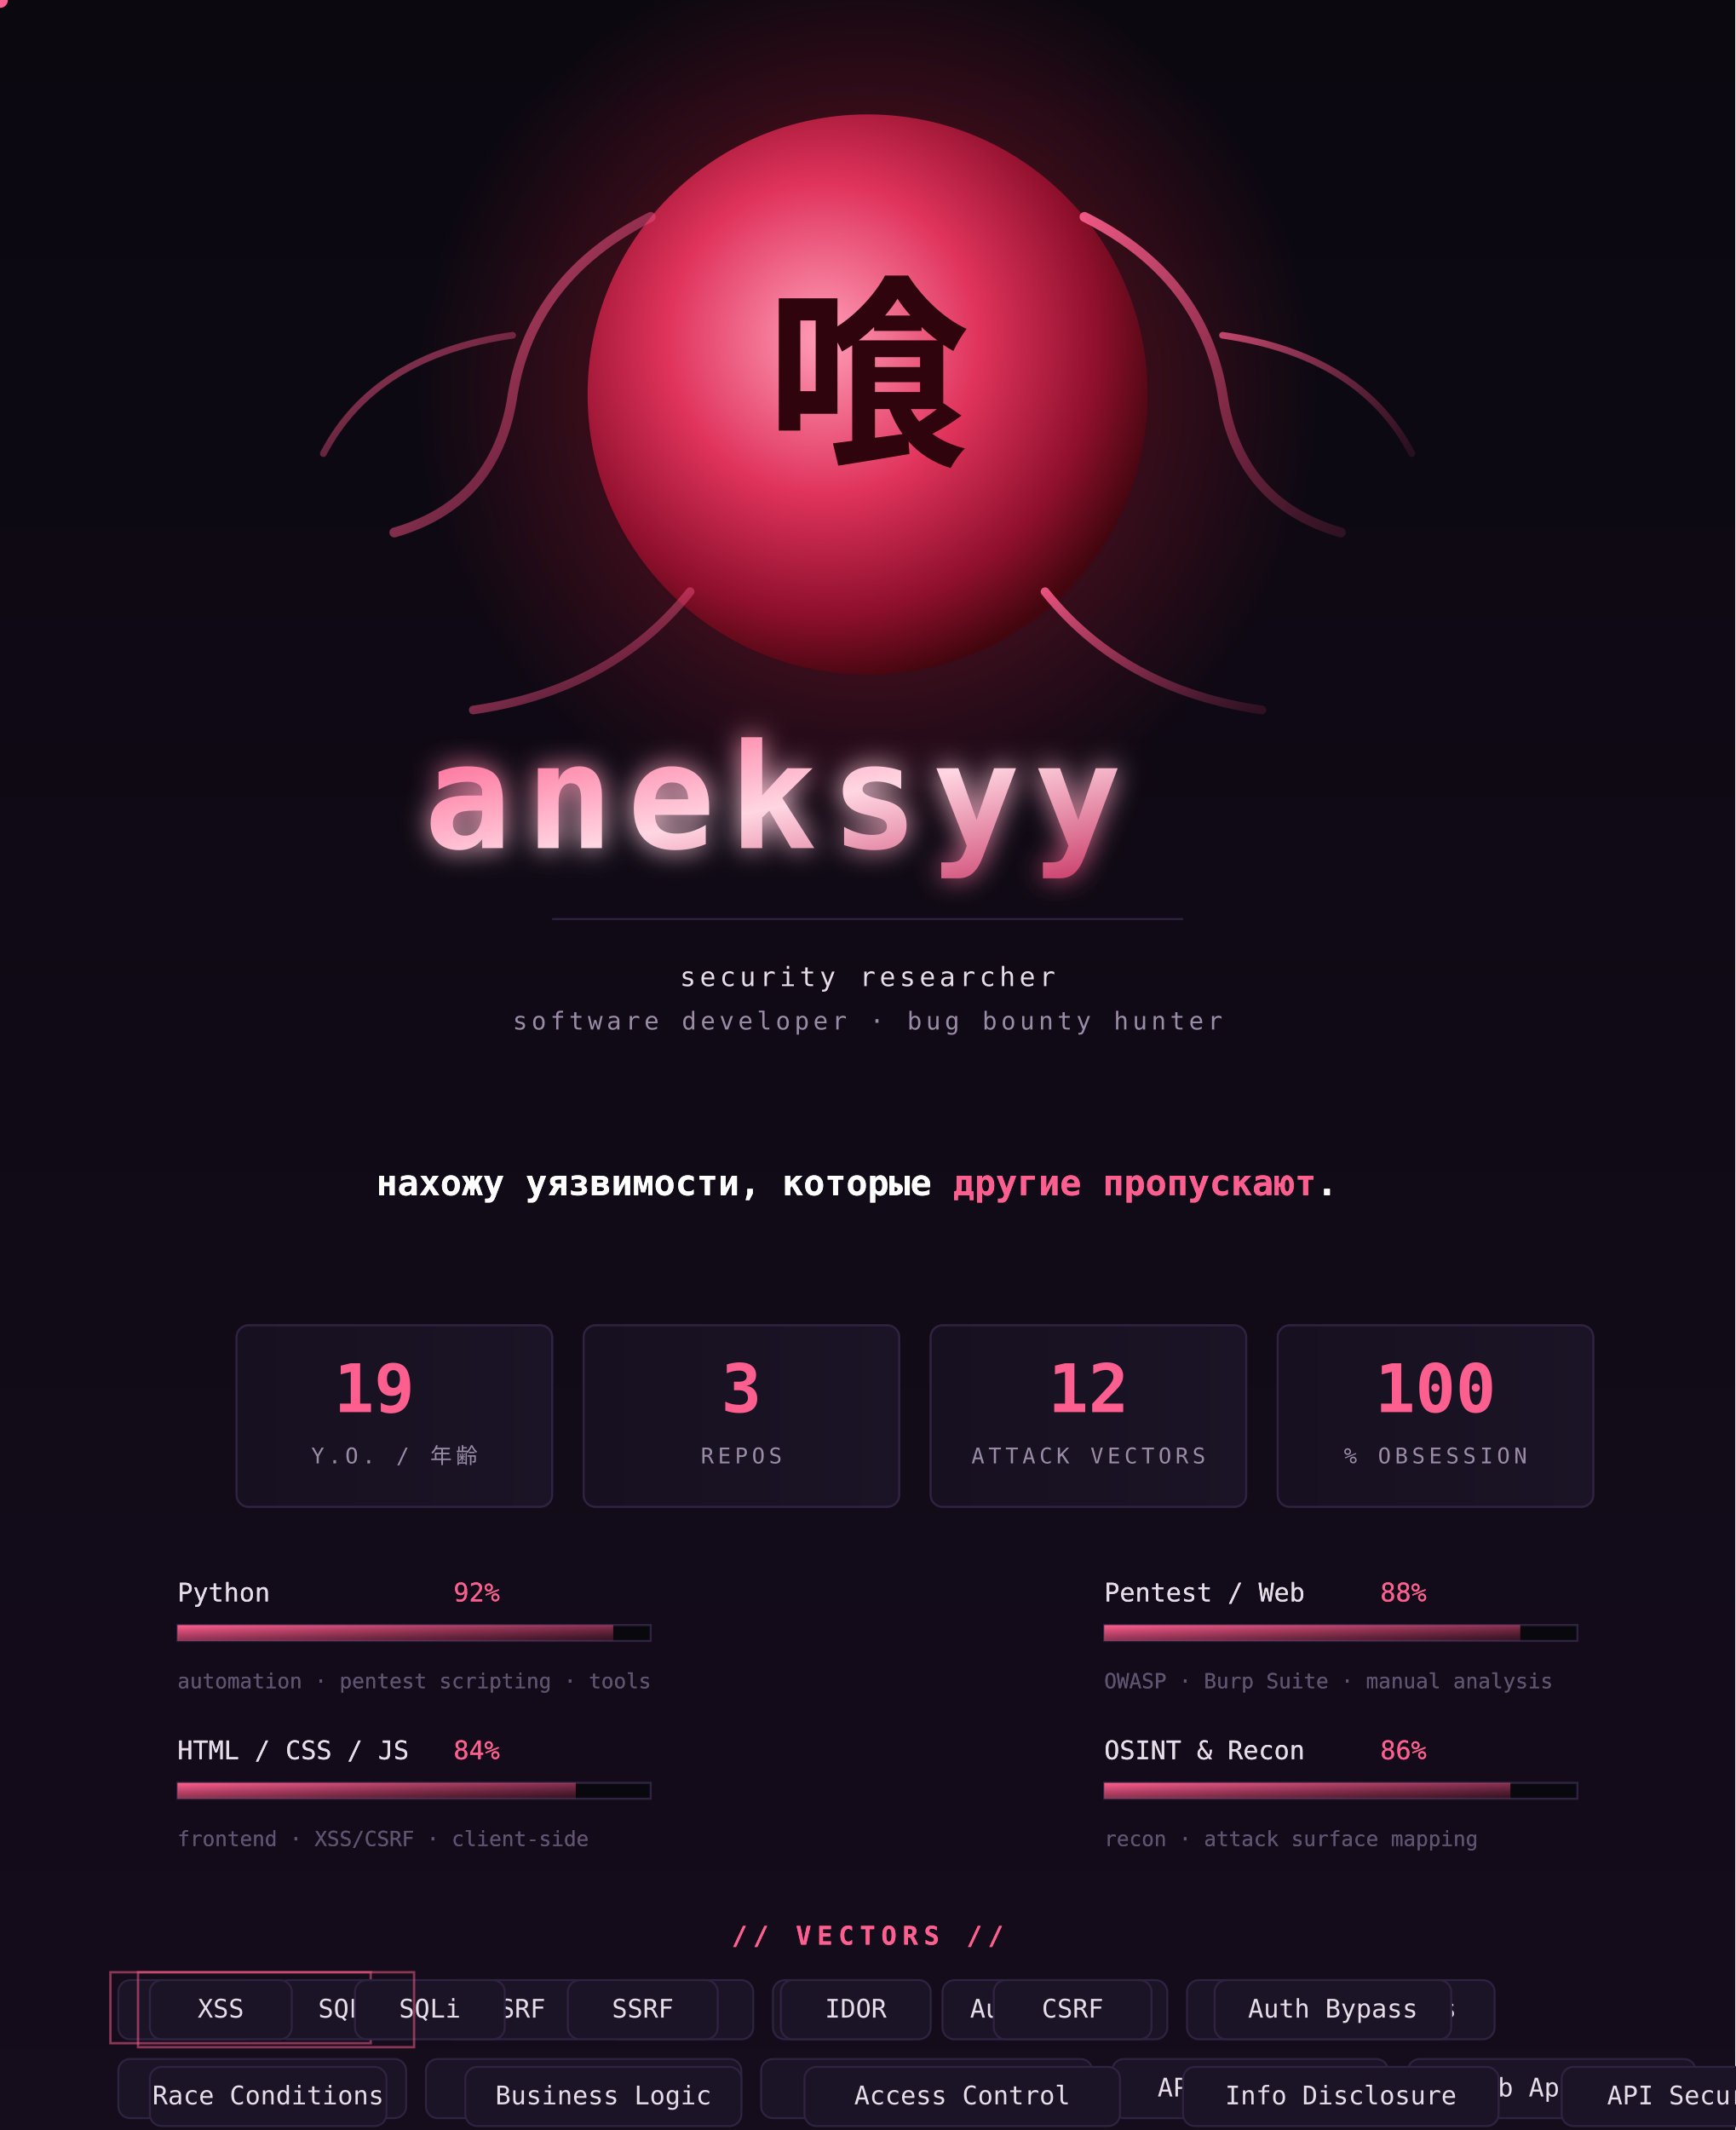
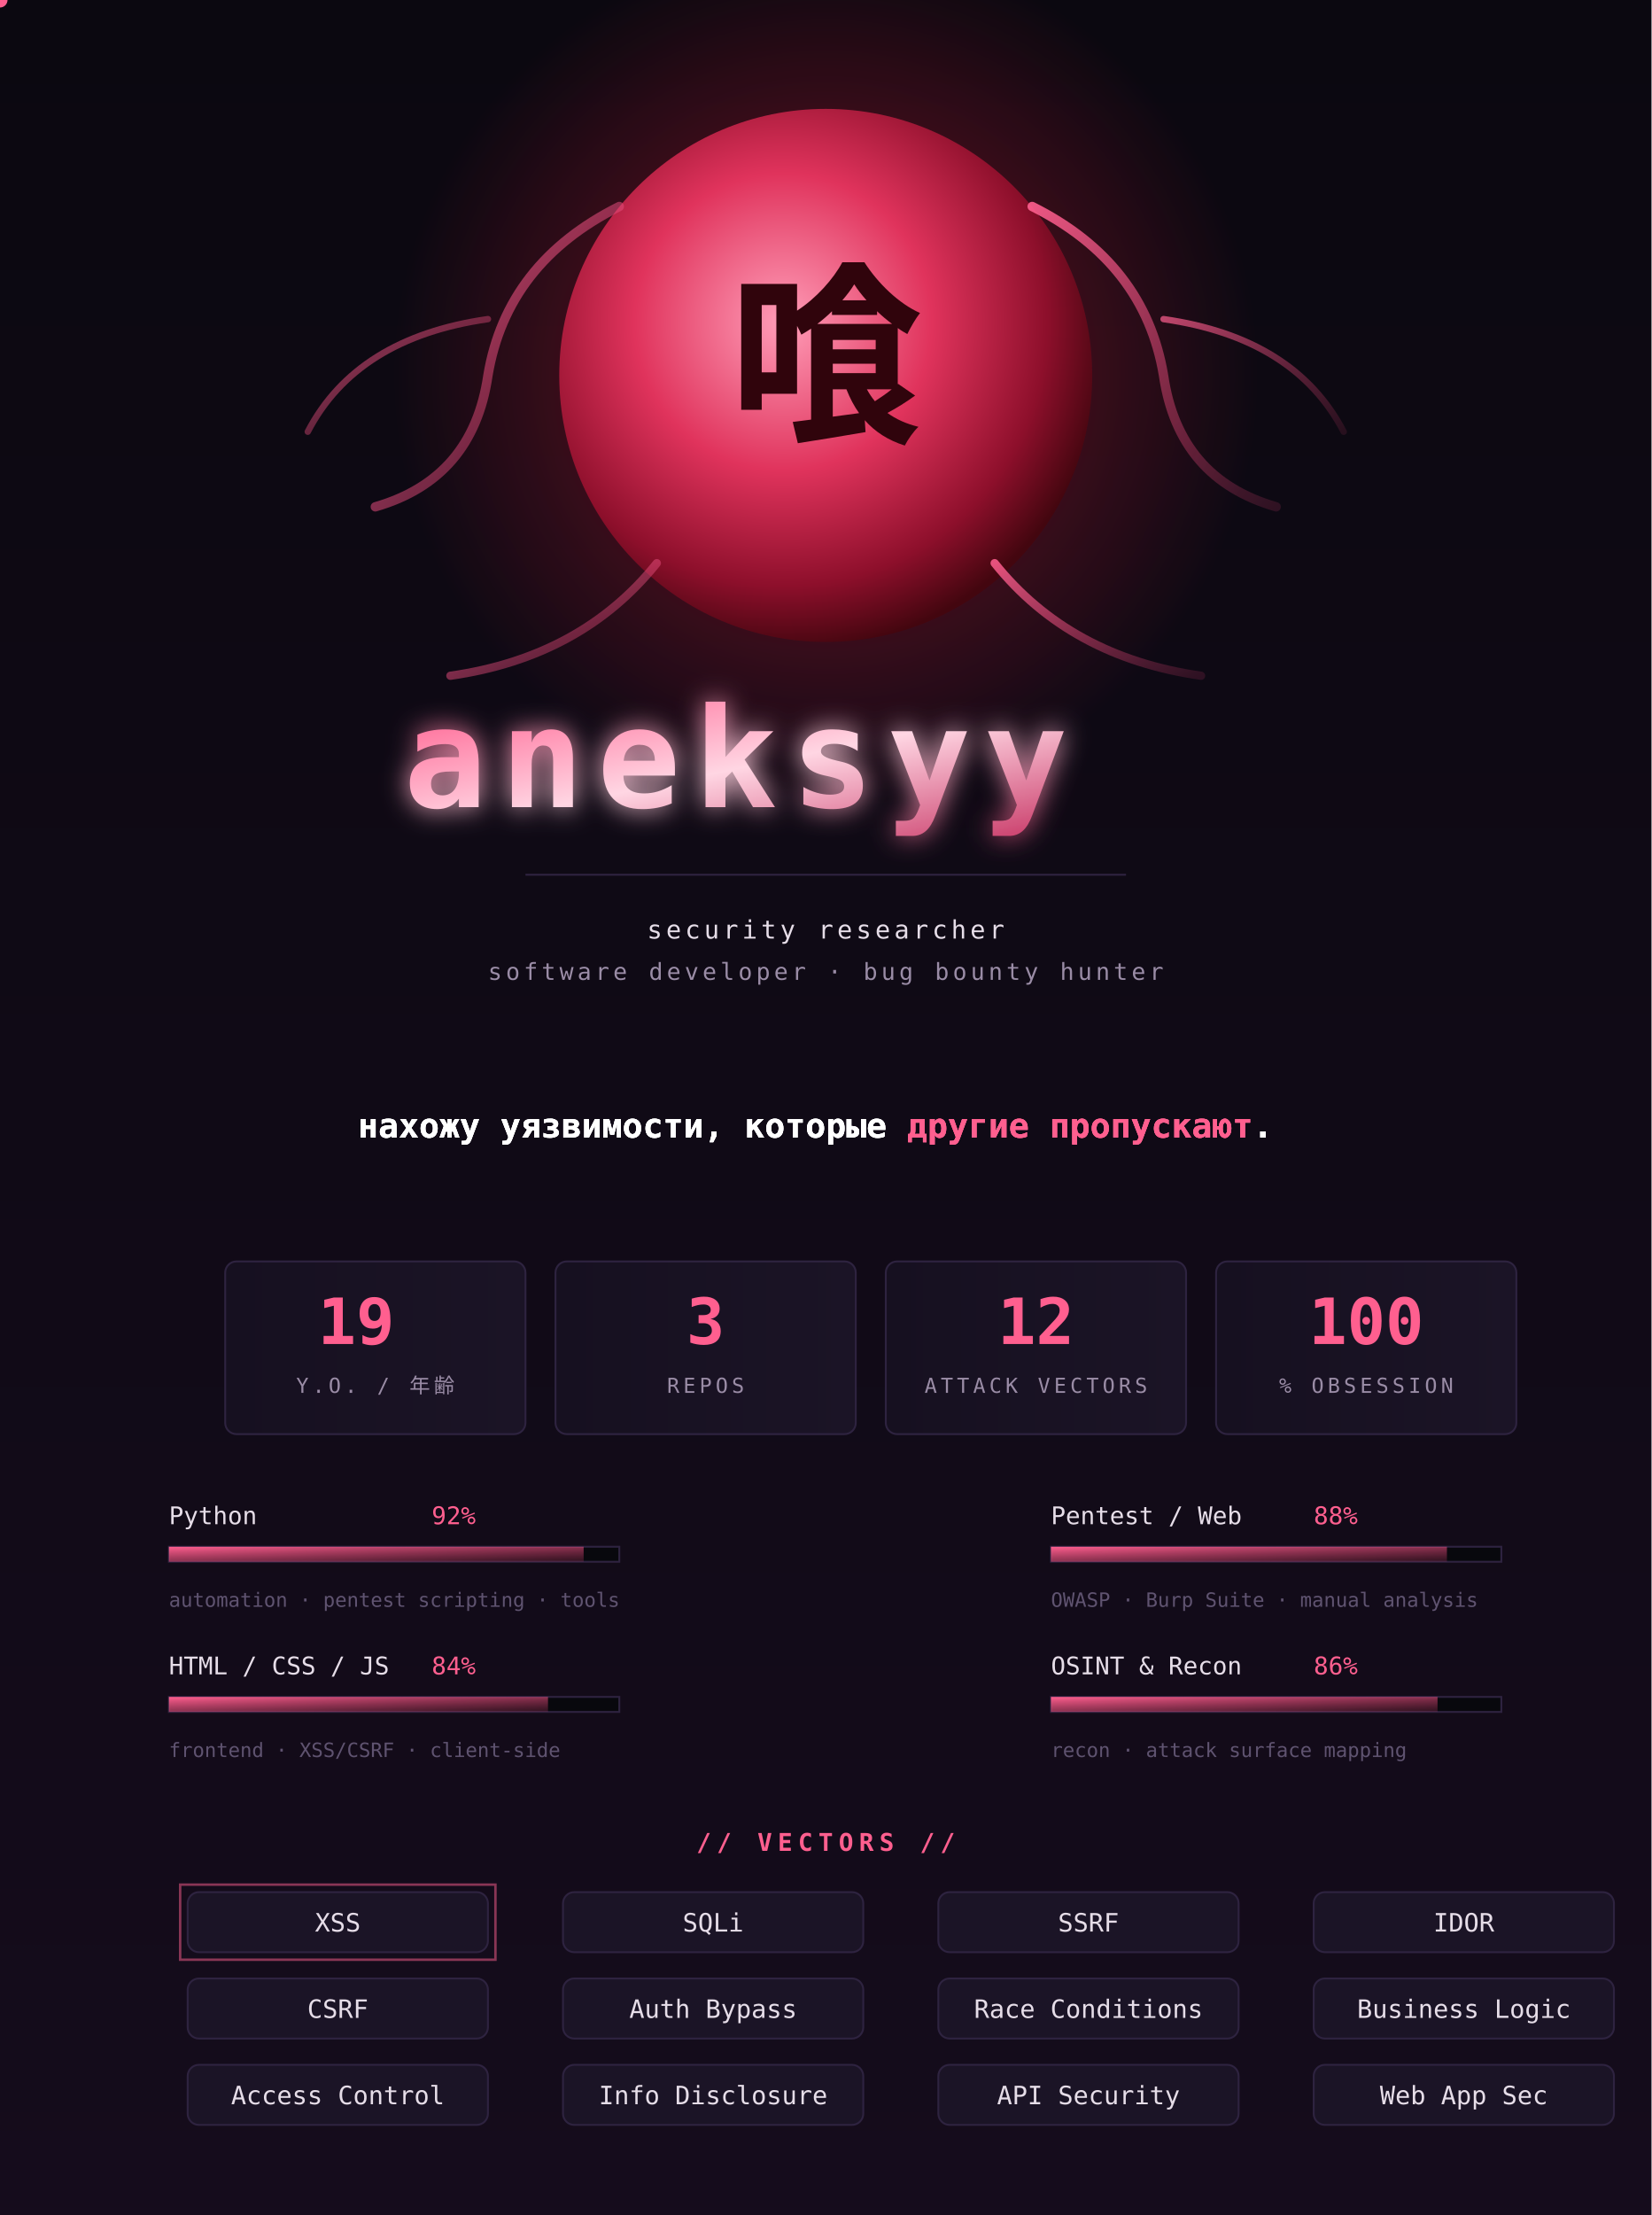
- <svg xmlns="http://www.w3.org/2000/svg" width="880" height="1080" viewBox="0 0 880 1080" font-family="JetBrains Mono, Consolas, monospace">
+ <svg xmlns="http://www.w3.org/2000/svg" width="880" height="1180" viewBox="0 0 880 1180" font-family="JetBrains Mono, Consolas, monospace">
  <defs>
    <radialGradient id="moon" cx="0.42" cy="0.4" r="0.62">
      <stop offset="0" stop-color="#ff9db8" />
      <stop offset="0.45" stop-color="#e0335c" />
      <stop offset="0.8" stop-color="#8d0f2b" />
      <stop offset="1" stop-color="#43060f" />
    </radialGradient>
    <radialGradient id="moonGlow" cx="0.5" cy="0.5" r="0.5">
      <stop offset="0" stop-color="#ff1f3d" stop-opacity="0.45" />
      <stop offset="1" stop-color="#ff1f3d" stop-opacity="0" />
    </radialGradient>
    <linearGradient id="bg" x1="0" y1="0" x2="0" y2="1">
      <stop offset="0" stop-color="#0b0810" />
      <stop offset="1" stop-color="#150c1c" />
    </linearGradient>
    <linearGradient id="kaku" x1="0" y1="0" x2="1" y2="1">
      <stop offset="0" stop-color="#ff5f8f" />
      <stop offset="1" stop-color="#c93a68" stop-opacity="0.2" />
    </linearGradient>
    <linearGradient id="card" x1="0" y1="0" x2="1" y2="0">
      <stop offset="0" stop-color="#161020" />
      <stop offset="1" stop-color="#1b1426" />
    </linearGradient>
  </defs>
-   <rect width="880" height="1080" fill="url(#bg)" />
+   <rect width="880" height="1180" fill="url(#bg)" />
  <circle cx="440" cy="200" r="230" fill="url(#moonGlow)">
    <animate attributeName="r" values="222;244;222" dur="7s" repeatCount="indefinite" />
  </circle>
  <circle cx="440" cy="200" r="142" fill="url(#moon)">
    <animate attributeName="r" values="140;145;140" dur="7s" repeatCount="indefinite" />
    <animate attributeName="opacity" values="0.92;1;0.92" dur="7s" repeatCount="indefinite" />
  </circle>
  <text x="440" y="228" fill="#30040c" font-size="104" font-weight="900" text-anchor="middle" font-family="'Noto Sans JP',sans-serif">喰</text>
  <g fill="none" stroke="url(#kaku)" stroke-linecap="round">
    <path d="M 330 110 q -60 30 -70 90 q -8 55 -60 70" stroke-width="5" opacity="0.9">
      <animate attributeName="d" values="M 330 110 q -60 30 -70 90 q -8 55 -60 70;                 M 330 110 q -72 40 -78 96 q -4 60 -66 80;                 M 330 110 q -60 30 -70 90 q -8 55 -60 70" dur="4.4s" repeatCount="indefinite" />
    </path>
    <path d="M 260 170 q -70 10 -96 60" stroke-width="3.4" opacity="0.7">
      <animate attributeName="d" values="M 260 170 q -70 10 -96 60;                 M 260 170 q -80 -6 -104 50;                 M 260 170 q -70 10 -96 60" dur="3.8s" repeatCount="indefinite" />
    </path>
    <path d="M 550 110 q 60 30 70 90 q 8 55 60 70" stroke-width="5" opacity="0.9">
      <animate attributeName="d" values="M 550 110 q 60 30 70 90 q 8 55 60 70;                 M 550 110 q 72 40 78 96 q 4 60 66 80;                 M 550 110 q 60 30 70 90 q 8 55 60 70" dur="4.2s" repeatCount="indefinite" />
    </path>
    <path d="M 620 170 q 70 10 96 60" stroke-width="3.4" opacity="0.7">
      <animate attributeName="d" values="M 620 170 q 70 10 96 60;                 M 620 170 q 80 -6 104 50;                 M 620 170 q 70 10 96 60" dur="3.6s" repeatCount="indefinite" />
    </path>
    <path d="M 350 300 q -40 50 -110 60" stroke-width="4.4" opacity="0.85">
      <animate attributeName="d" values="M 350 300 q -40 50 -110 60;                 M 350 300 q -52 58 -122 66;                 M 350 300 q -40 50 -110 60" dur="4s" repeatCount="indefinite" />
    </path>
    <path d="M 530 300 q 40 50 110 60" stroke-width="4.4" opacity="0.85">
      <animate attributeName="d" values="M 530 300 q 40 50 110 60;                 M 530 300 q 52 58 122 66;                 M 530 300 q 40 50 110 60" dur="4.1s" repeatCount="indefinite" />
    </path>
  </g>
  <circle r="4" fill="#ff5f8f">
    <animate attributeName="cx" values="290;258;238" dur="3s" repeatCount="indefinite" />
    <animate attributeName="cy" values="262;276;292" dur="3s" repeatCount="indefinite" />
    <animate attributeName="opacity" values="0;0.9;0" dur="3s" repeatCount="indefinite" />
  </circle>
  <circle r="3.4" fill="#ff5f8f">
    <animate attributeName="cx" values="590;622;642" dur="2.6s" repeatCount="indefinite" />
    <animate attributeName="cy" values="262;276;292" dur="2.6s" repeatCount="indefinite" />
    <animate attributeName="opacity" values="0;0.9;0" dur="2.6s" repeatCount="indefinite" />
  </circle>
  <defs>
    <linearGradient id="nickGrad" x1="0" y1="0" x2="1" y2="1">
      <stop offset="0" stop-color="#ff5f8f">
        <animate attributeName="stop-color" values="#ff5f8f;#ff9db8;#c93a68;#ff5f8f" dur="5s" repeatCount="indefinite" />
      </stop>
      <stop offset="0.5" stop-color="#ffd6e3">
        <animate attributeName="stop-color" values="#ffd6e3;#ffffff;#ff5f8f;#ffd6e3" dur="5s" repeatCount="indefinite" />
      </stop>
      <stop offset="1" stop-color="#c93a68">
        <animate attributeName="stop-color" values="#c93a68;#ff5f8f;#ffd6e3;#c93a68" dur="5s" repeatCount="indefinite" />
      </stop>
    </linearGradient>
    <filter id="nickGlow" x="-40%" y="-60%" width="180%" height="220%">
      <feGaussianBlur stdDeviation="7" result="b" />
      <feMerge>
        <feMergeNode in="b" />
        <feMergeNode in="SourceGraphic" />
      </feMerge>
    </filter>
  </defs>
  <text x="440" y="430" fill="url(#nickGrad)" font-size="74" font-weight="900" text-anchor="middle" letter-spacing="7" filter="url(#nickGlow)">aneksyy
    <animate attributeName="opacity" values="1;1;0.3;1;1" keyTimes="0;0.88;0.93;0.97;1" dur="4.4s" repeatCount="indefinite" />
    <animateTransform attributeName="transform" type="translate" values="0 0;0 0;-5 0;0 0" keyTimes="0;0.88;0.93;0.97;1" dur="4.4s" repeatCount="indefinite" />
  </text>
  <line x1="280" y1="466" x2="600" y2="466" stroke="#2e2340" stroke-width="1" />
  <text x="440" y="500" fill="#e6dde8" font-size="13.5" text-anchor="middle" letter-spacing="2">security researcher</text>
  <text x="440" y="522" fill="#9a8ca6" font-size="12.5" text-anchor="middle" letter-spacing="2">software developer · bug bounty hunter</text>
  <g font-size="18" text-anchor="middle" font-weight="700">
    <text x="440" y="606" fill="#ffffff">нахожу уязвимости, которые
      <tspan fill="#ff5f8f">другие пропускают</tspan>.
      <animate attributeName="opacity" values="1;1;0;0;1" keyTimes="0;0.42;0.5;0.95;1" dur="9s" repeatCount="indefinite" />
    </text>
    <text x="440" y="606" fill="#ffffff" opacity="0">пишу код, который
      <tspan fill="#ff5f8f">сложно сломать</tspan>.
      <animate attributeName="opacity" values="0;0;1;1;0" keyTimes="0;0.45;0.5;0.92;1" dur="9s" repeatCount="indefinite" />
    </text>
    <text x="440" y="606" fill="#ffffff" opacity="0">breaking systems
      <tspan fill="#ff5f8f">to make them stronger</tspan>
      <animate attributeName="opacity" values="0;0;1;1;0" keyTimes="0;0.93;0.96;0.99;1" dur="9s" repeatCount="indefinite" />
    </text>
  </g>
+   <g font-size="18" text-anchor="middle" font-weight="700">
+     <text x="440" y="606" fill="#ffffff">нахожу уязвимости, которые
+       <tspan fill="#ff5f8f">другие пропускают</tspan>.
+       <animate attributeName="opacity" values="1;1;0;0;1" keyTimes="0;0.42;0.5;0.95;1" dur="9s" repeatCount="indefinite" />
+     </text>
+     <text x="440" y="606" fill="#ffffff" opacity="0">пишу код, который
+       <tspan fill="#ff5f8f">сложно сломать</tspan>.
+       <animate attributeName="opacity" values="0;0;1;1;0" keyTimes="0;0.45;0.5;0.92;1" dur="9s" repeatCount="indefinite" />
+     </text>
+     <text x="440" y="606" fill="#ffffff" opacity="0">breaking systems
+       <tspan fill="#ff5f8f">to make them stronger</tspan>
+       <animate attributeName="opacity" values="0;0;1;1;0" keyTimes="0;0.93;0.96;0.99;1" dur="9s" repeatCount="indefinite" />
+     </text>
+   </g>
+   <g font-size="18" text-anchor="middle" font-weight="700">
+     <text x="440" y="606" fill="#ffffff">нахожу уязвимости, которые
+       <tspan fill="#ff5f8f">другие пропускают</tspan>.
+       <animate attributeName="opacity" values="1;1;0;0;1" keyTimes="0;0.42;0.5;0.95;1" dur="9s" repeatCount="indefinite" />
+     </text>
+     <text x="440" y="606" fill="#ffffff" opacity="0">пишу код, который
+       <tspan fill="#ff5f8f">сложно сломать</tspan>.
+       <animate attributeName="opacity" values="0;0;1;1;0" keyTimes="0;0.45;0.5;0.92;1" dur="9s" repeatCount="indefinite" />
+     </text>
+     <text x="440" y="606" fill="#ffffff" opacity="0">breaking systems
+       <tspan fill="#ff5f8f">to make them stronger</tspan>
+       <animate attributeName="opacity" values="0;0;1;1;0" keyTimes="0;0.93;0.96;0.99;1" dur="9s" repeatCount="indefinite" />
+     </text>
+   </g>
  <g text-anchor="middle">
    <rect x="120" y="672" width="160" height="92" rx="6" fill="url(#card)" stroke="#2e2340" />
    <text x="200" y="716" fill="#ff5f8f" font-size="34" font-weight="900">19
      <animate attributeName="opacity" values="0.4;1;0.4" dur="5s" repeatCount="indefinite" />
    </text>
    <text x="200" y="742" fill="#9a8ca6" font-size="11" letter-spacing="2">Y.O. / 年齢</text>
    <rect x="296" y="672" width="160" height="92" rx="6" fill="url(#card)" stroke="#2e2340" />
    <text x="376" y="716" fill="#ff5f8f" font-size="34" font-weight="900">3</text>
    <text x="376" y="742" fill="#9a8ca6" font-size="11" letter-spacing="2">REPOS</text>
    <rect x="472" y="672" width="160" height="92" rx="6" fill="url(#card)" stroke="#2e2340" />
    <text x="552" y="716" fill="#ff5f8f" font-size="34" font-weight="900">12</text>
    <text x="552" y="742" fill="#9a8ca6" font-size="11" letter-spacing="2">ATTACK VECTORS</text>
    <rect x="648" y="672" width="160" height="92" rx="6" fill="url(#card)" stroke="#2e2340" />
    <text x="728" y="716" fill="#ff5f8f" font-size="34" font-weight="900">100</text>
    <text x="728" y="742" fill="#9a8ca6" font-size="11" letter-spacing="2">% OBSESSION</text>
  </g>
  <g font-size="13">
    <text x="90" y="812" fill="#e6dde8">Python</text>
    <text x="230" y="812" fill="#ff5f8f">92%</text>
    <rect x="90" y="824" width="240" height="8" fill="#08080d" stroke="#2e2340" />
    <rect x="90" y="824" width="221" height="8" fill="url(#kaku)">
      <animate attributeName="width" values="0;221;221" keyTimes="0;0.7;1" dur="4s" repeatCount="indefinite" />
    </rect>
    <text x="90" y="856" fill="#5f5370" font-size="10.5">automation · pentest scripting · tools</text>
    <text x="560" y="812" fill="#e6dde8">Pentest / Web</text>
    <text x="700" y="812" fill="#ff5f8f">88%</text>
    <rect x="560" y="824" width="240" height="8" fill="#08080d" stroke="#2e2340" />
    <rect x="560" y="824" width="211" height="8" fill="url(#kaku)">
      <animate attributeName="width" values="0;211;211" keyTimes="0;0.75;1" dur="4.4s" repeatCount="indefinite" />
    </rect>
    <text x="560" y="856" fill="#5f5370" font-size="10.5">OWASP · Burp Suite · manual analysis</text>
    <text x="90" y="892" fill="#e6dde8">HTML / CSS / JS</text>
    <text x="230" y="892" fill="#ff5f8f">84%</text>
    <rect x="90" y="904" width="240" height="8" fill="#08080d" stroke="#2e2340" />
    <rect x="90" y="904" width="202" height="8" fill="url(#kaku)">
      <animate attributeName="width" values="0;202;202" keyTimes="0;0.8;1" dur="4.8s" repeatCount="indefinite" />
    </rect>
    <text x="90" y="936" fill="#5f5370" font-size="10.5">frontend · XSS/CSRF · client-side</text>
    <text x="560" y="892" fill="#e6dde8">OSINT &amp; Recon</text>
    <text x="700" y="892" fill="#ff5f8f">86%</text>
    <rect x="560" y="904" width="240" height="8" fill="#08080d" stroke="#2e2340" />
    <rect x="560" y="904" width="206" height="8" fill="url(#kaku)">
      <animate attributeName="width" values="0;206;206" keyTimes="0;0.78;1" dur="5.2s" repeatCount="indefinite" />
    </rect>
    <text x="560" y="936" fill="#5f5370" font-size="10.5">recon · attack surface mapping</text>
  </g>
  <text x="440" y="986" fill="#ff5f8f" font-size="13" font-weight="700" text-anchor="middle" letter-spacing="3">// VECTORS //</text>
-   <g text-anchor="middle" font-size="13" fill="#e6dde8">
-     <rect x="60" y="1004" width="70" height="30" rx="6" fill="#1b1426" stroke="#2e2340" />
-     <text x="95" y="1023">XSS</text>
-     <rect x="140" y="1004" width="74" height="30" rx="6" fill="#1b1426" stroke="#2e2340" />
-     <text x="177" y="1023">SQLi</text>
-     <rect x="224" y="1004" width="74" height="30" rx="6" fill="#1b1426" stroke="#2e2340" />
-     <text x="261" y="1023">SSRF</text>
-     <rect x="308" y="1004" width="74" height="30" rx="6" fill="#1b1426" stroke="#2e2340" />
-     <text x="345" y="1023">IDOR</text>
-     <rect x="392" y="1004" width="76" height="30" rx="6" fill="#1b1426" stroke="#2e2340" />
-     <text x="430" y="1023">CSRF</text>
-     <rect x="478" y="1004" width="114" height="30" rx="6" fill="#1b1426" stroke="#2e2340" />
-     <text x="535" y="1023">Auth Bypass</text>
-     <rect x="602" y="1004" width="156" height="30" rx="6" fill="#1b1426" stroke="#2e2340" />
-     <text x="680" y="1023">Race Conditions</text>
-     <rect x="60" y="1044" width="146" height="30" rx="6" fill="#1b1426" stroke="#2e2340" />
-     <text x="133" y="1063">Business Logic</text>
-     <rect x="216" y="1044" width="160" height="30" rx="6" fill="#1b1426" stroke="#2e2340" />
-     <text x="296" y="1063">Access Control</text>
-     <rect x="386" y="1044" width="168" height="30" rx="6" fill="#1b1426" stroke="#2e2340" />
-     <text x="470" y="1063">Info Disclosure</text>
-     <rect x="564" y="1044" width="140" height="30" rx="6" fill="#1b1426" stroke="#2e2340" />
-     <text x="634" y="1063">API Security</text>
-     <rect x="714" y="1044" width="146" height="30" rx="6" fill="#1b1426" stroke="#2e2340" />
-     <text x="787" y="1063">Web App Sec</text>
-     <rect x="56" y="1000" width="132" height="36" fill="none" stroke="#ff5f8f" stroke-width="1.2" opacity="0.5">
-       <animate attributeName="opacity" values="0;0.7;0" dur="2.6s" repeatCount="indefinite" />
-       <animateTransform attributeName="transform" type="translate" values="0 0; 690 0; 0 0" dur="9s" repeatCount="indefinite" />
-     </rect>
-   </g>
-   <g font-size="18" text-anchor="middle" font-weight="700">
-     <text x="440" y="606" fill="#ffffff">нахожу уязвимости, которые
-       <tspan fill="#ff5f8f">другие пропускают</tspan>.
-       <animate attributeName="opacity" values="1;1;0;0;1" keyTimes="0;0.42;0.5;0.95;1" dur="9s" repeatCount="indefinite" />
-     </text>
-     <text x="440" y="606" fill="#ffffff" opacity="0">пишу код, который
-       <tspan fill="#ff5f8f">сложно сломать</tspan>.
-       <animate attributeName="opacity" values="0;0;1;1;0" keyTimes="0;0.45;0.5;0.92;1" dur="9s" repeatCount="indefinite" />
-     </text>
-     <text x="440" y="606" fill="#ffffff" opacity="0">breaking systems
-       <tspan fill="#ff5f8f">to make them stronger</tspan>
-       <animate attributeName="opacity" values="0;0;1;1;0" keyTimes="0;0.93;0.96;0.99;1" dur="9s" repeatCount="indefinite" />
-     </text>
-   </g>
-   <g text-anchor="middle">
-     <rect x="120" y="672" width="160" height="92" rx="6" fill="url(#card)" stroke="#2e2340" />
-     <text x="200" y="716" fill="#ff5f8f" font-size="34" font-weight="900">19
-       <animate attributeName="opacity" values="0.4;1;0.4" dur="5s" repeatCount="indefinite" />
-     </text>
-     <text x="200" y="742" fill="#9a8ca6" font-size="11" letter-spacing="2">Y.O. / 年齢</text>
-     <rect x="296" y="672" width="160" height="92" rx="6" fill="url(#card)" stroke="#2e2340" />
-     <text x="376" y="716" fill="#ff5f8f" font-size="34" font-weight="900">3</text>
-     <text x="376" y="742" fill="#9a8ca6" font-size="11" letter-spacing="2">REPOS</text>
-     <rect x="472" y="672" width="160" height="92" rx="6" fill="url(#card)" stroke="#2e2340" />
-     <text x="552" y="716" fill="#ff5f8f" font-size="34" font-weight="900">12</text>
-     <text x="552" y="742" fill="#9a8ca6" font-size="11" letter-spacing="2">ATTACK VECTORS</text>
-     <rect x="648" y="672" width="160" height="92" rx="6" fill="url(#card)" stroke="#2e2340" />
-     <text x="728" y="716" fill="#ff5f8f" font-size="34" font-weight="900">100</text>
-     <text x="728" y="742" fill="#9a8ca6" font-size="11" letter-spacing="2">% OBSESSION</text>
-   </g>
-   <g font-size="13">
-     <text x="90" y="812" fill="#e6dde8">Python</text>
-     <text x="230" y="812" fill="#ff5f8f">92%</text>
-     <rect x="90" y="824" width="240" height="8" fill="#08080d" stroke="#2e2340" />
-     <rect x="90" y="824" width="221" height="8" fill="url(#kaku)">
-       <animate attributeName="width" values="0;221;221" keyTimes="0;0.7;1" dur="4s" repeatCount="indefinite" />
-     </rect>
-     <text x="90" y="856" fill="#5f5370" font-size="10.5">automation · pentest scripting · tools</text>
-     <text x="560" y="812" fill="#e6dde8">Pentest / Web</text>
-     <text x="700" y="812" fill="#ff5f8f">88%</text>
-     <rect x="560" y="824" width="240" height="8" fill="#08080d" stroke="#2e2340" />
-     <rect x="560" y="824" width="211" height="8" fill="url(#kaku)">
-       <animate attributeName="width" values="0;211;211" keyTimes="0;0.75;1" dur="4.4s" repeatCount="indefinite" />
-     </rect>
-     <text x="560" y="856" fill="#5f5370" font-size="10.5">OWASP · Burp Suite · manual analysis</text>
-     <text x="90" y="892" fill="#e6dde8">HTML / CSS / JS</text>
-     <text x="230" y="892" fill="#ff5f8f">84%</text>
-     <rect x="90" y="904" width="240" height="8" fill="#08080d" stroke="#2e2340" />
-     <rect x="90" y="904" width="202" height="8" fill="url(#kaku)">
-       <animate attributeName="width" values="0;202;202" keyTimes="0;0.8;1" dur="4.8s" repeatCount="indefinite" />
-     </rect>
-     <text x="90" y="936" fill="#5f5370" font-size="10.5">frontend · XSS/CSRF · client-side</text>
-     <text x="560" y="892" fill="#e6dde8">OSINT &amp; Recon</text>
-     <text x="700" y="892" fill="#ff5f8f">86%</text>
-     <rect x="560" y="904" width="240" height="8" fill="#08080d" stroke="#2e2340" />
-     <rect x="560" y="904" width="206" height="8" fill="url(#kaku)">
-       <animate attributeName="width" values="0;206;206" keyTimes="0;0.78;1" dur="5.2s" repeatCount="indefinite" />
-     </rect>
-     <text x="560" y="936" fill="#5f5370" font-size="10.5">recon · attack surface mapping</text>
-   </g>
-   <text x="440" y="986" fill="#ff5f8f" font-size="13" font-weight="700" text-anchor="middle" letter-spacing="3">// VECTORS //</text>
-   <g text-anchor="middle" font-size="13" fill="#e6dde8">
-     <rect x="76" y="1004" width="72" height="30" rx="6" fill="#1b1426" stroke="#2e2340" />
-     <text x="112" y="1023">XSS</text>
-     <rect x="180" y="1004" width="76" height="30" rx="6" fill="#1b1426" stroke="#2e2340" />
-     <text x="218" y="1023">SQLi</text>
-     <rect x="288" y="1004" width="76" height="30" rx="6" fill="#1b1426" stroke="#2e2340" />
-     <text x="326" y="1023">SSRF</text>
-     <rect x="396" y="1004" width="76" height="30" rx="6" fill="#1b1426" stroke="#2e2340" />
-     <text x="434" y="1023">IDOR</text>
-     <rect x="504" y="1004" width="80" height="30" rx="6" fill="#1b1426" stroke="#2e2340" />
-     <text x="544" y="1023">CSRF</text>
-     <rect x="616" y="1004" width="120" height="30" rx="6" fill="#1b1426" stroke="#2e2340" />
-     <text x="676" y="1023">Auth Bypass</text>
-     <rect x="76" y="1048" width="120" height="30" rx="6" fill="#1b1426" stroke="#2e2340" />
-     <text x="136" y="1067">Race Conditions</text>
-     <rect x="236" y="1048" width="140" height="30" rx="6" fill="#1b1426" stroke="#2e2340" />
-     <text x="306" y="1067">Business Logic</text>
-     <rect x="408" y="1048" width="160" height="30" rx="6" fill="#1b1426" stroke="#2e2340" />
-     <text x="488" y="1067">Access Control</text>
-     <rect x="600" y="1048" width="160" height="30" rx="6" fill="#1b1426" stroke="#2e2340" />
-     <text x="680" y="1067">Info Disclosure</text>
-     <rect x="792" y="1048" width="140" height="30" rx="6" fill="#1b1426" stroke="#2e2340" />
-     <text x="862" y="1067">API Security</text>
-     <rect x="232" y="1092" width="150" height="30" rx="6" fill="#1b1426" stroke="#2e2340" />
-     <text x="307" y="1111">Web App Sec</text>
-     <rect x="70" y="1000" width="140" height="38" fill="none" stroke="#ff5f8f" stroke-width="1.2" opacity="0.5">
-       <animate attributeName="opacity" values="0;0.7;0" dur="2.6s" repeatCount="indefinite" />
-       <animateTransform attributeName="transform" type="translate" values="0 0; 670 0; 0 0" dur="9s" repeatCount="indefinite" />
+   <g font-size="13.5" fill="#e6dde8">
+     <rect x="100" y="1008" width="160" height="32" rx="6" fill="#1b1426" stroke="#2e2340" />
+     <text x="180" y="1029" text-anchor="middle">XSS</text>
+     <rect x="300" y="1008" width="160" height="32" rx="6" fill="#1b1426" stroke="#2e2340" />
+     <text x="380" y="1029" text-anchor="middle">SQLi</text>
+     <rect x="500" y="1008" width="160" height="32" rx="6" fill="#1b1426" stroke="#2e2340" />
+     <text x="580" y="1029" text-anchor="middle">SSRF</text>
+     <rect x="700" y="1008" width="160" height="32" rx="6" fill="#1b1426" stroke="#2e2340" />
+     <text x="780" y="1029" text-anchor="middle">IDOR</text>
+     <rect x="100" y="1054" width="160" height="32" rx="6" fill="#1b1426" stroke="#2e2340" />
+     <text x="180" y="1075" text-anchor="middle">CSRF</text>
+     <rect x="300" y="1054" width="160" height="32" rx="6" fill="#1b1426" stroke="#2e2340" />
+     <text x="380" y="1075" text-anchor="middle">Auth Bypass</text>
+     <rect x="500" y="1054" width="160" height="32" rx="6" fill="#1b1426" stroke="#2e2340" />
+     <text x="580" y="1075" text-anchor="middle">Race Conditions</text>
+     <rect x="700" y="1054" width="160" height="32" rx="6" fill="#1b1426" stroke="#2e2340" />
+     <text x="780" y="1075" text-anchor="middle">Business Logic</text>
+     <rect x="100" y="1100" width="160" height="32" rx="6" fill="#1b1426" stroke="#2e2340" />
+     <text x="180" y="1121" text-anchor="middle">Access Control</text>
+     <rect x="300" y="1100" width="160" height="32" rx="6" fill="#1b1426" stroke="#2e2340" />
+     <text x="380" y="1121" text-anchor="middle">Info Disclosure</text>
+     <rect x="500" y="1100" width="160" height="32" rx="6" fill="#1b1426" stroke="#2e2340" />
+     <text x="580" y="1121" text-anchor="middle">API Security</text>
+     <rect x="700" y="1100" width="160" height="32" rx="6" fill="#1b1426" stroke="#2e2340" />
+     <text x="780" y="1121" text-anchor="middle">Web App Sec</text>
+     <rect x="96" y="1004" width="168" height="40" fill="none" stroke="#ff5f8f" stroke-width="1.3" opacity="0.5">
+       <animate attributeName="opacity" values="0;0.75;0" dur="2.8s" repeatCount="indefinite" />
+       <animateTransform attributeName="transform" type="translate" values="0 0; 200 46; 400 92; 0 0" keyTimes="0;0.33;0.66;1" dur="9s" repeatCount="indefinite" />
    </rect>
  </g>
</svg>
